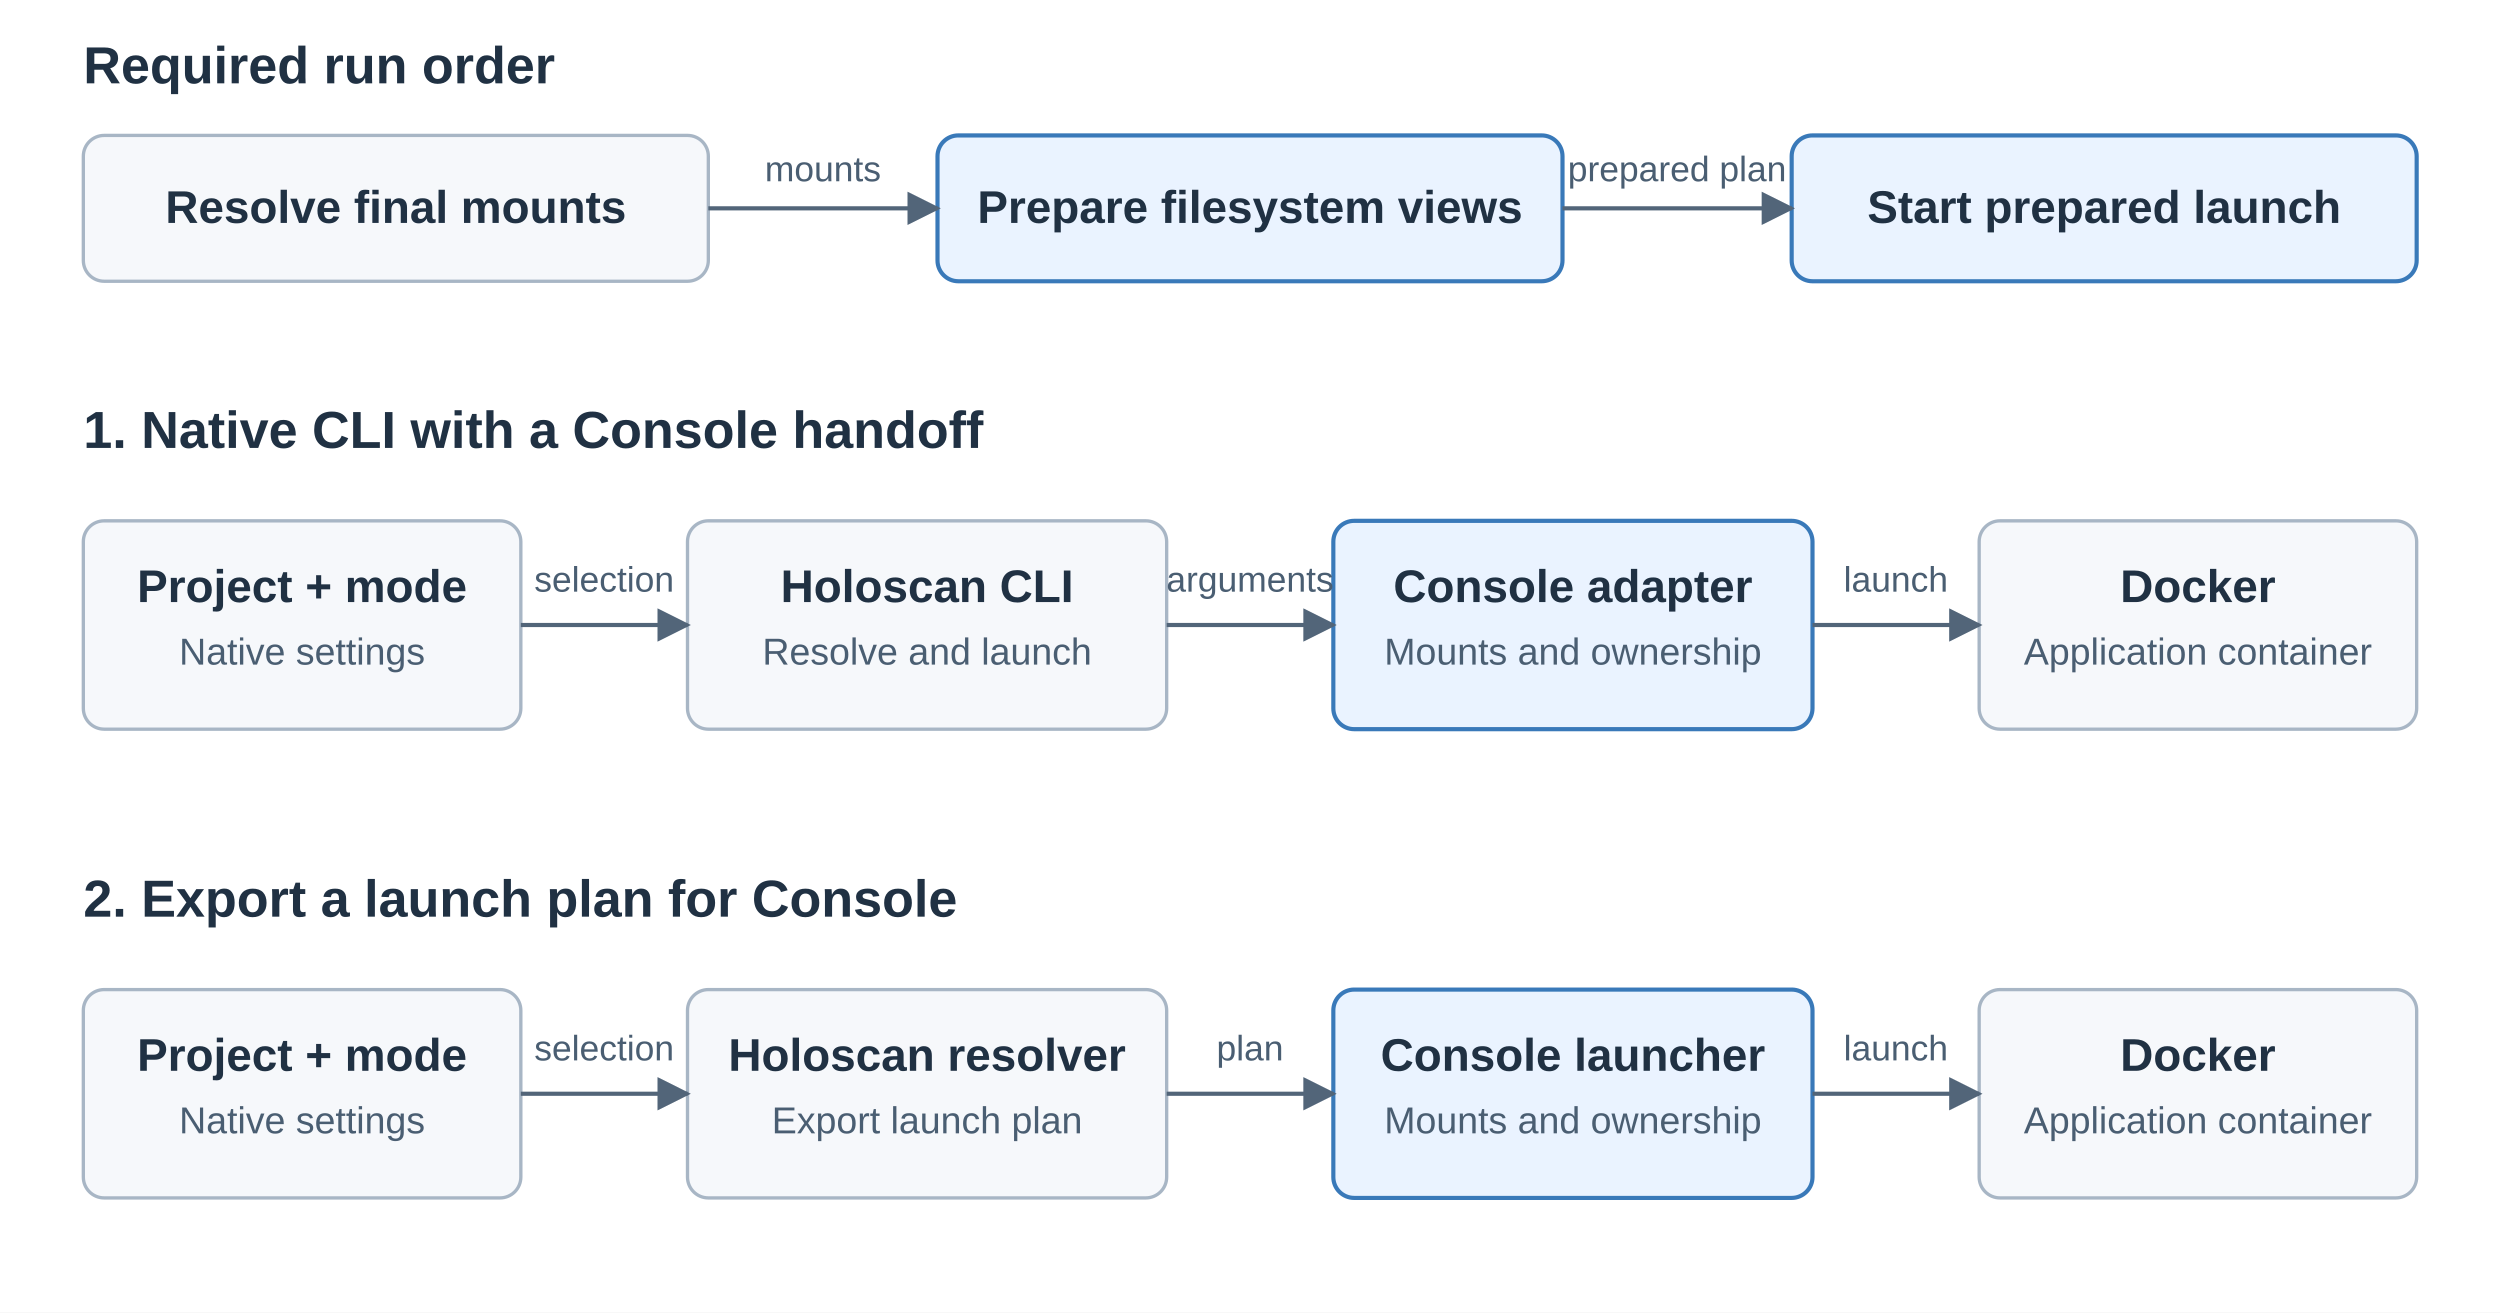
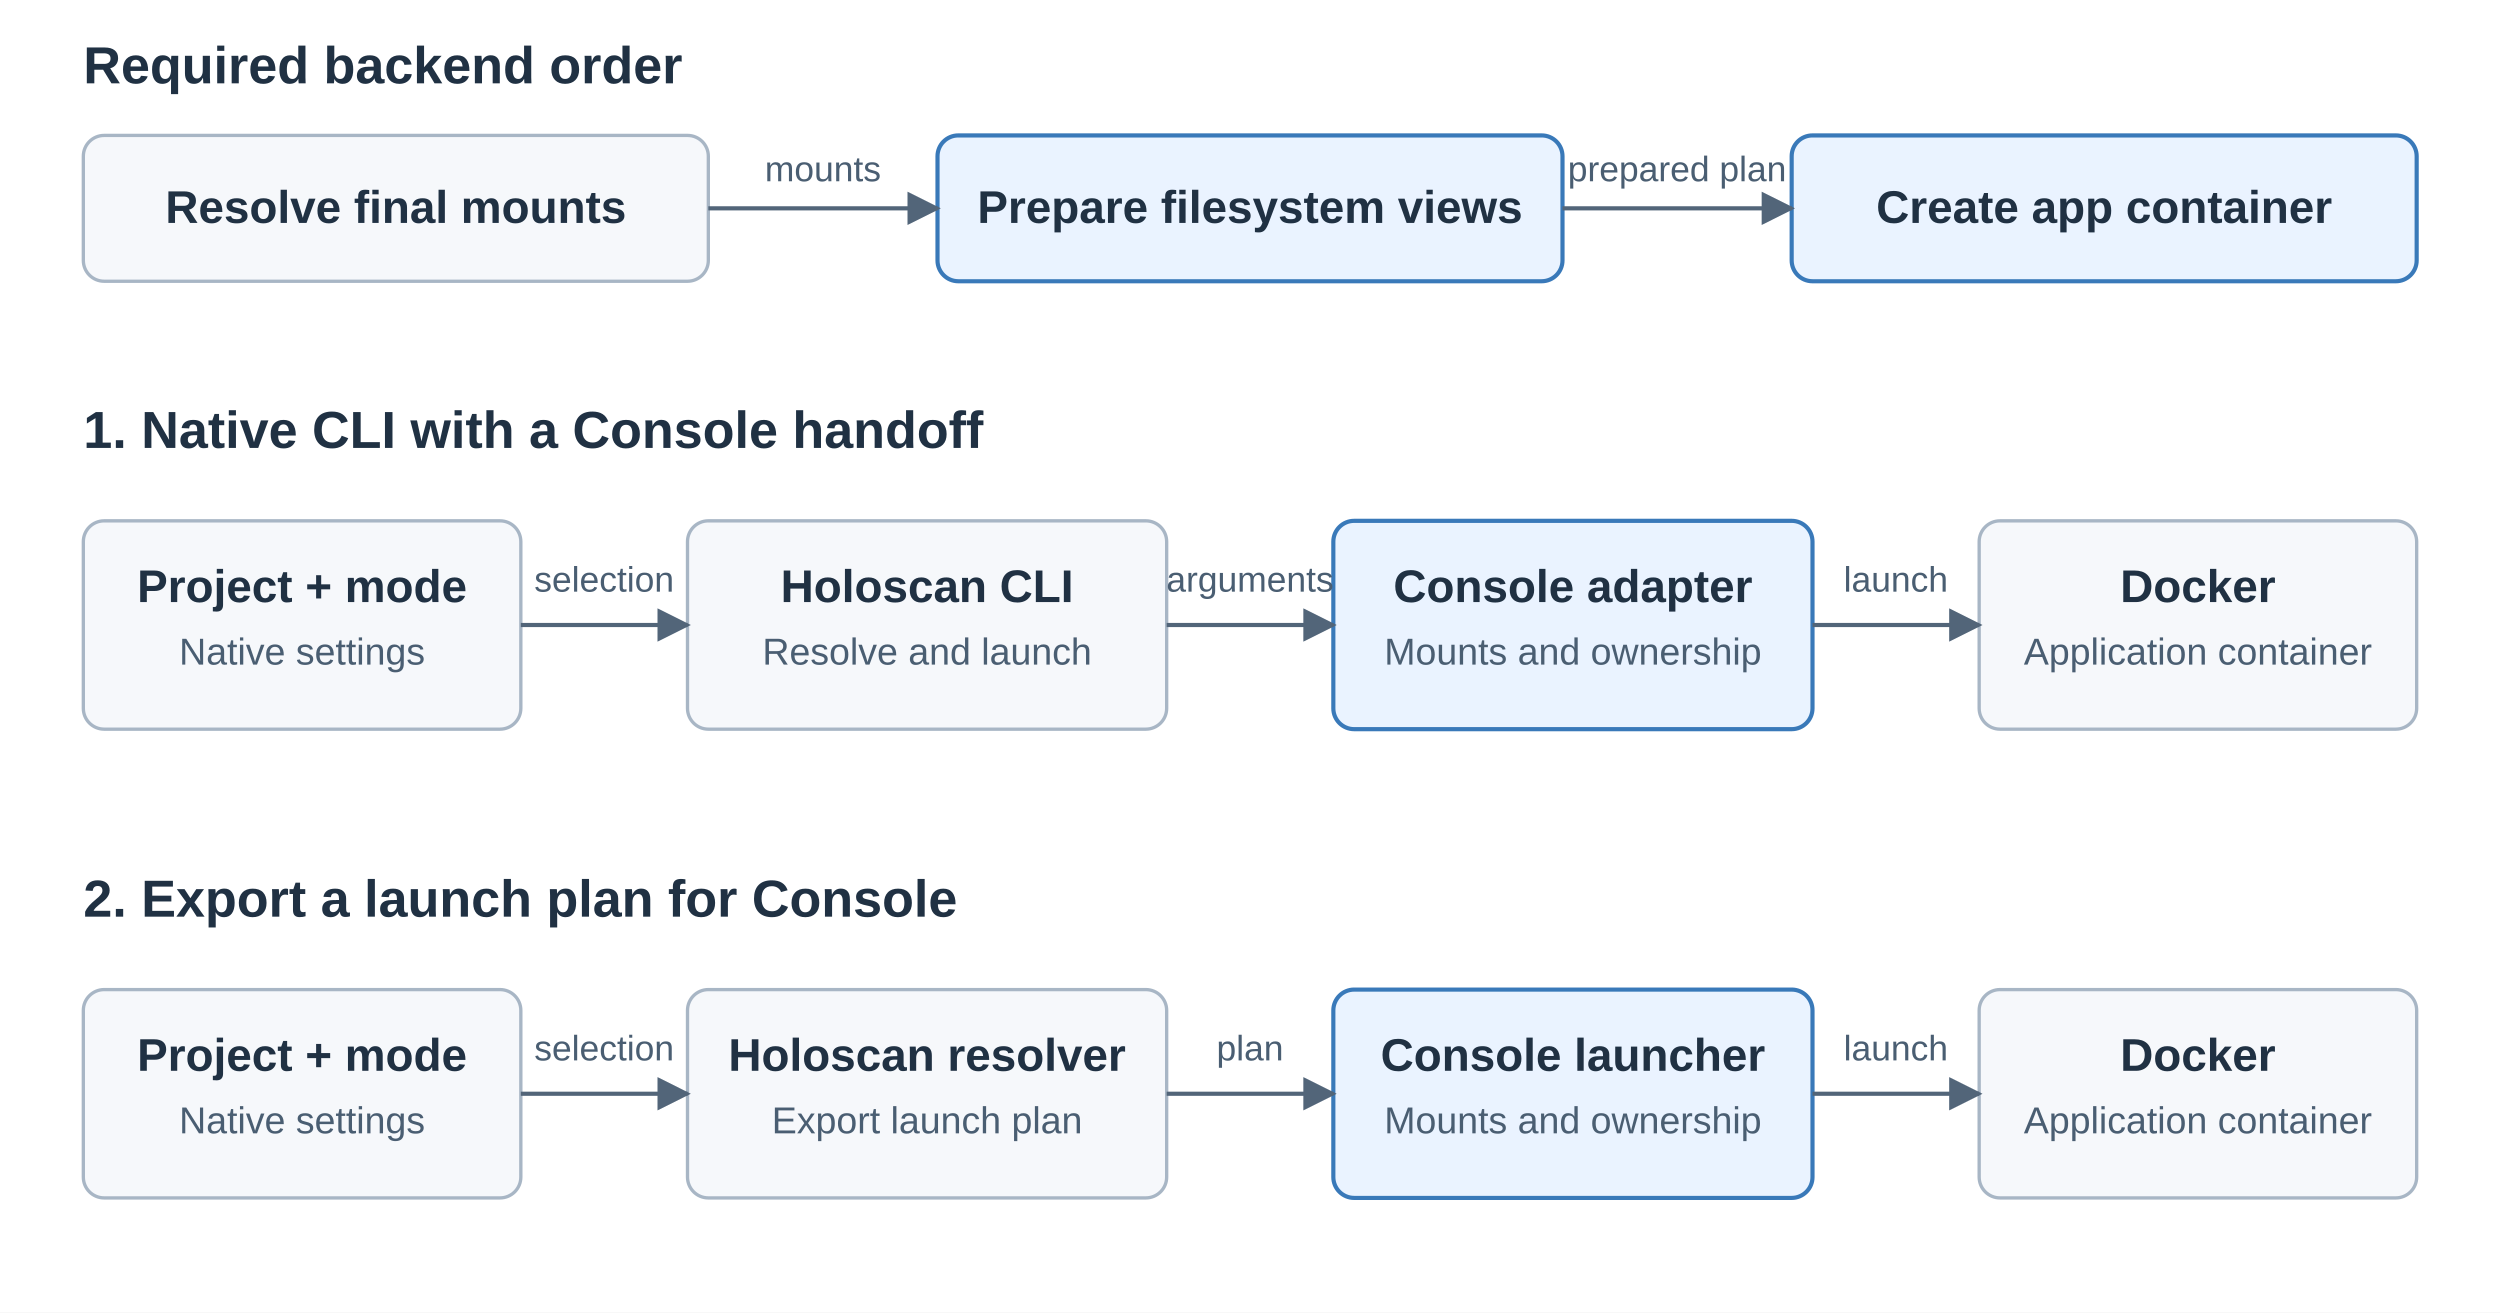
<svg xmlns="http://www.w3.org/2000/svg" width="1200" height="630" viewBox="0 0 1200 630" role="img" aria-labelledby="title desc">
  <defs>
    <marker id="arrow" viewBox="0 0 10 10" refX="9" refY="5" markerWidth="8" markerHeight="8" orient="auto">
      <path d="M0 0 L10 5 L0 10z" fill="#526579" />
    </marker>
    <style>
      text {font-family:Arial,Helvetica,sans-serif;fill:#203143}
      .heading {font-size:25px;font-weight:600}
      .name {font-size:22px;font-weight:600}
      .detail {font-size:18px;fill:#4a5e72}
      .label {font-size:17px;fill:#4a5e72}
      .box {fill:#f6f8fb;stroke:#a8b6c5;stroke-width:1.6}
      .console {fill:#eaf3ff;stroke:#3979b9;stroke-width:2}
      .flow {fill:none;stroke:#526579;stroke-width:2;marker-end:url(#arrow)}
    </style>
  </defs>
  <rect width="1200" height="630" fill="white" />
-   <text class="heading" x="40" y="40">Required run order</text>
+   <text class="heading" x="40" y="40">Required backend order</text>
  <rect class="box" x="40" y="65" width="300" height="70" rx="10" />
  <text class="name" x="190" y="107" text-anchor="middle">Resolve final mounts</text>
  <rect class="console" x="450" y="65" width="300" height="70" rx="10" />
  <text class="name" x="600" y="107" text-anchor="middle">Prepare filesystem views</text>
  <rect class="console" x="860" y="65" width="300" height="70" rx="10" />
-   <text class="name" x="1010" y="107" text-anchor="middle">Start prepared launch</text>
+   <text class="name" x="1010" y="107" text-anchor="middle">Create app container</text>
  <path class="flow" d="M340 100 H450" />
  <text class="label" x="395" y="87" text-anchor="middle">mounts</text>
  <path class="flow" d="M750 100 H860" />
  <text class="label" x="805" y="87" text-anchor="middle">prepared plan</text>
  <text class="heading" x="40" y="215">1. Native CLI with a Console handoff</text>
  <rect class="box" x="40" y="250" width="210" height="100" rx="10" />
  <text class="name" x="145" y="289" text-anchor="middle">Project + mode</text>
  <text class="detail" x="145" y="319" text-anchor="middle">Native settings</text>
  <rect class="box" x="330" y="250" width="230" height="100" rx="10" />
  <text class="name" x="445" y="289" text-anchor="middle">Holoscan CLI</text>
  <text class="detail" x="445" y="319" text-anchor="middle">Resolve and launch</text>
  <rect class="console" x="640" y="250" width="230" height="100" rx="10" />
  <text class="name" x="755" y="289" text-anchor="middle">Console adapter</text>
  <text class="detail" x="755" y="319" text-anchor="middle">Mounts and ownership</text>
  <rect class="box" x="950" y="250" width="210" height="100" rx="10" />
  <text class="name" x="1055" y="289" text-anchor="middle">Docker</text>
  <text class="detail" x="1055" y="319" text-anchor="middle">Application container</text>
  <path class="flow" d="M250 300 H330" />
  <text class="label" x="290" y="284" text-anchor="middle">selection</text>
  <path class="flow" d="M560 300 H640" />
  <text class="label" x="600" y="284" text-anchor="middle">arguments</text>
  <path class="flow" d="M870 300 H950" />
  <text class="label" x="910" y="284" text-anchor="middle">launch</text>
  <text class="heading" x="40" y="440">2. Export a launch plan for Console</text>
  <rect class="box" x="40" y="475" width="210" height="100" rx="10" />
  <text class="name" x="145" y="514" text-anchor="middle">Project + mode</text>
  <text class="detail" x="145" y="544" text-anchor="middle">Native settings</text>
  <rect class="box" x="330" y="475" width="230" height="100" rx="10" />
  <text class="name" x="445" y="514" text-anchor="middle">Holoscan resolver</text>
  <text class="detail" x="445" y="544" text-anchor="middle">Export launch plan</text>
  <rect class="console" x="640" y="475" width="230" height="100" rx="10" />
  <text class="name" x="755" y="514" text-anchor="middle">Console launcher</text>
  <text class="detail" x="755" y="544" text-anchor="middle">Mounts and ownership</text>
  <rect class="box" x="950" y="475" width="210" height="100" rx="10" />
  <text class="name" x="1055" y="514" text-anchor="middle">Docker</text>
  <text class="detail" x="1055" y="544" text-anchor="middle">Application container</text>
  <path class="flow" d="M250 525 H330" />
  <text class="label" x="290" y="509" text-anchor="middle">selection</text>
  <path class="flow" d="M560 525 H640" />
  <text class="label" x="600" y="509" text-anchor="middle">plan</text>
  <path class="flow" d="M870 525 H950" />
  <text class="label" x="910" y="509" text-anchor="middle">launch</text>
</svg>
